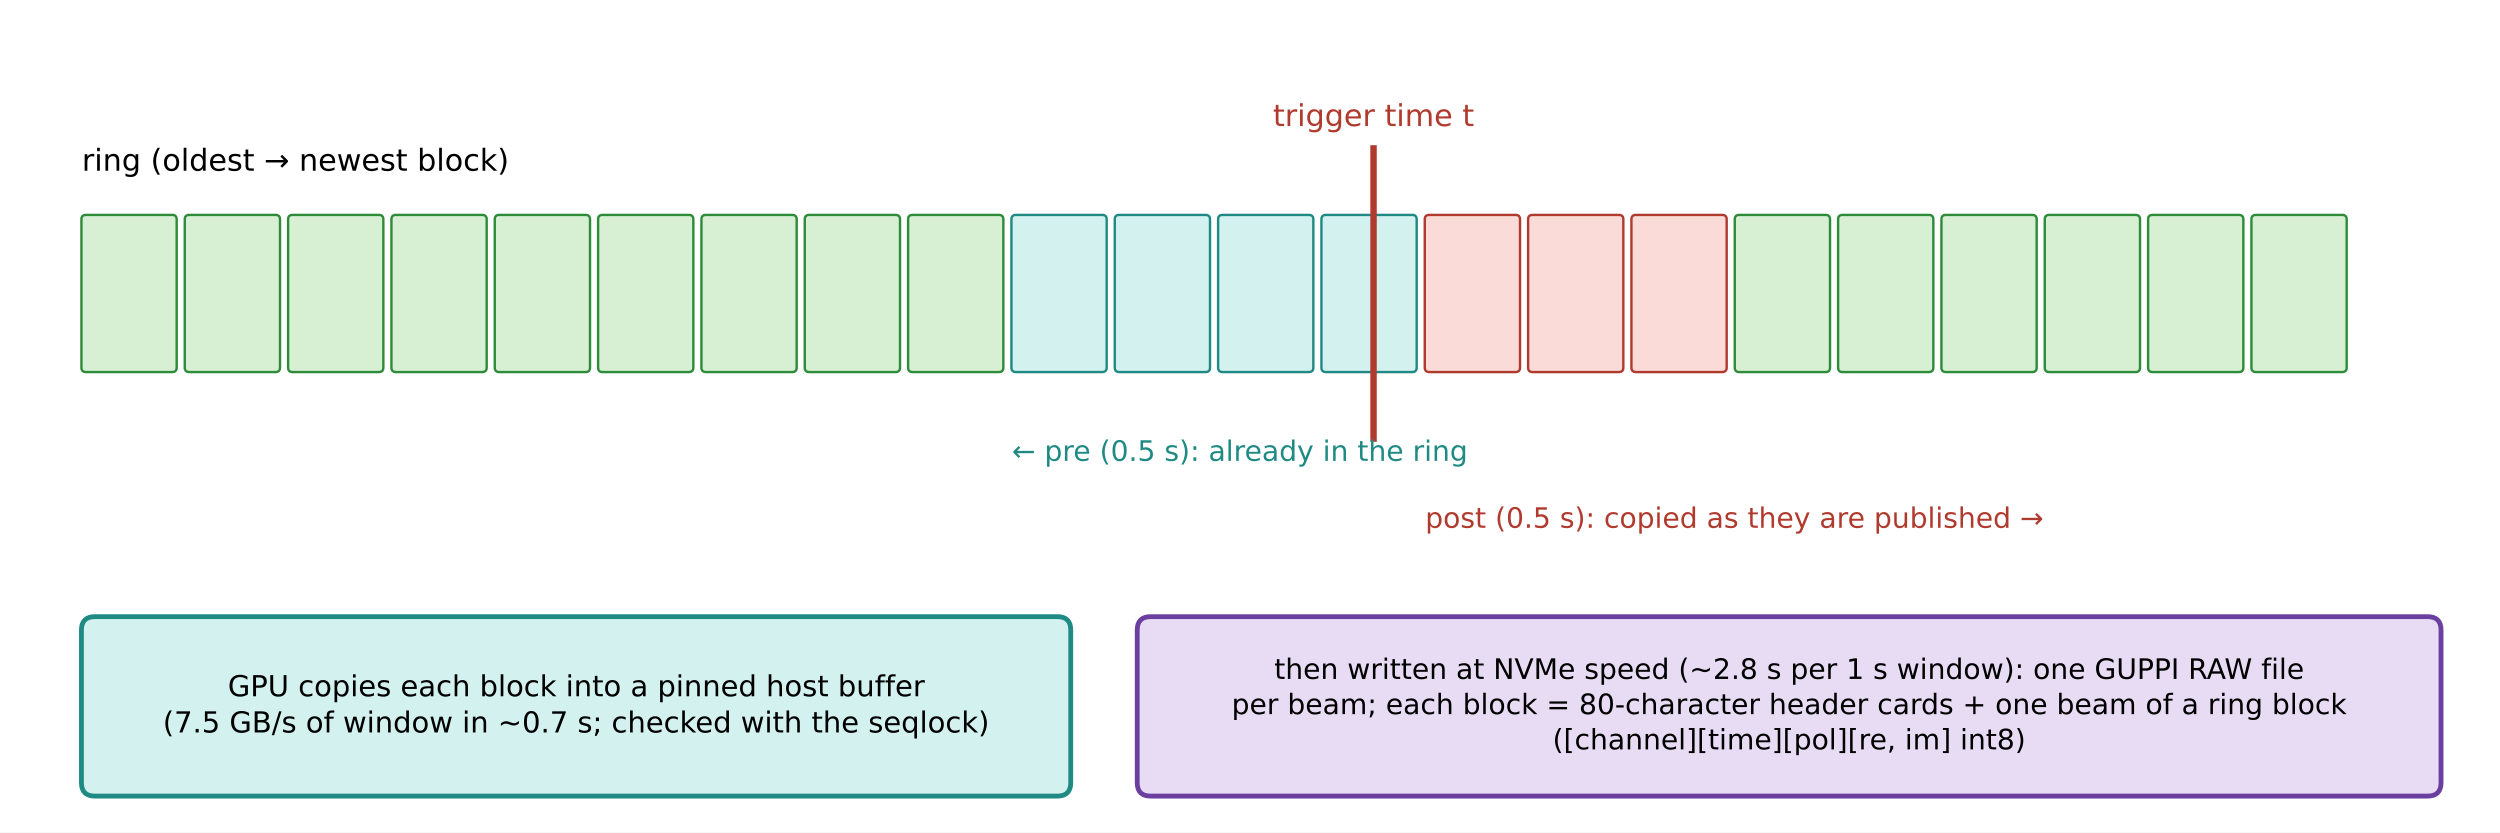
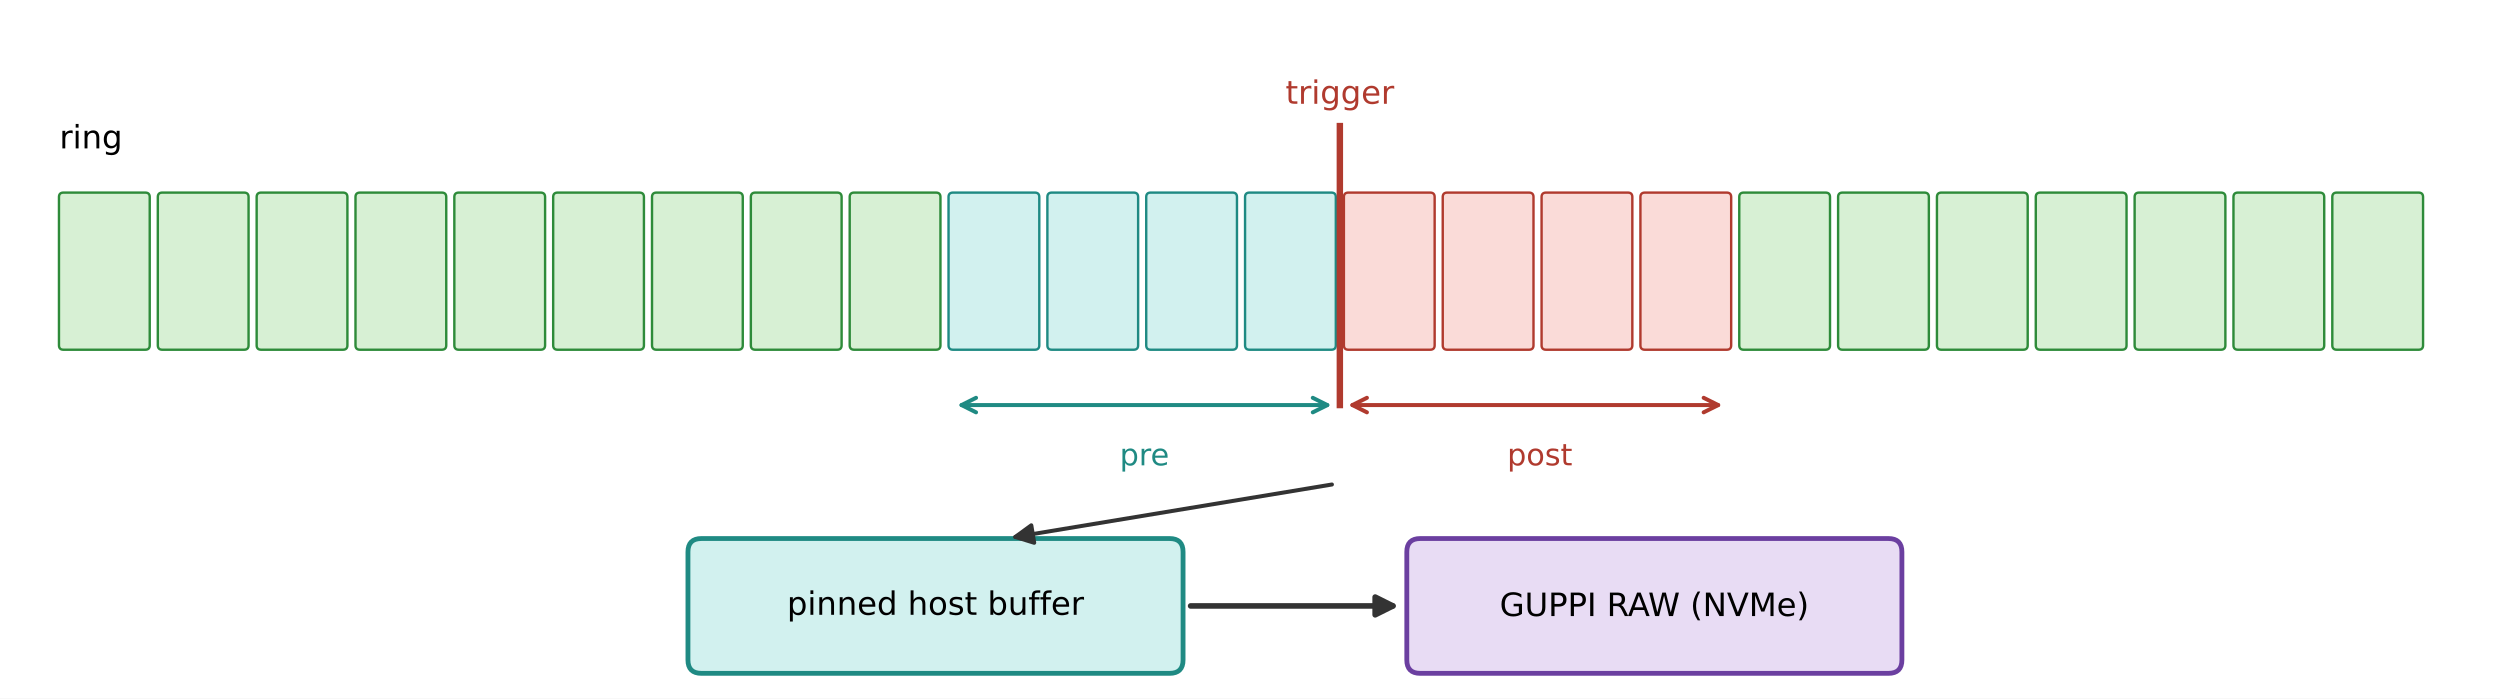
- <svg xmlns="http://www.w3.org/2000/svg" xml:space="preserve" width="621pt" height="206.784pt" viewBox="0 0 621 206.784" version="1.1">
+ <svg xmlns="http://www.w3.org/2000/svg" xml:space="preserve" width="621pt" height="173.52pt" viewBox="0 0 621 173.52" version="1.1">
  <defs>
    <style type="text/css">*{stroke-linejoin: round; stroke-linecap: butt}</style>
  </defs>
  <g id="figure_1">
    <g id="patch_1">
-       <path d="M 0 206.784  L 621 206.784  L 621 0  L 0 0  z " style="fill: #ffffff" />
+       <path d="M 0 173.52  L 621 173.52  L 621 -0  L 0 -0  z " style="fill: #ffffff" />
    </g>
    <g id="axes_1">
      <g id="patch_2">
-         <path d="M 21.344 92.415  L 42.772 92.415  Q 43.888 92.415 43.888 91.306  L 43.888 54.494  Q 43.888 53.385 42.772 53.385  L 21.344 53.385  Q 20.228 53.385 20.228 54.494  L 20.228 91.306  Q 20.228 92.415 21.344 92.415  z " clip-path="url(#p892fe769f0)" style="fill: #d7f0d4; stroke: #2e8b3a; stroke-width: 0.6; stroke-linejoin: miter" />
+         <path d="M 15.764 86.871  L 36.076 86.871  Q 37.192 86.871 37.192 85.762  L 37.192 48.95  Q 37.192 47.841 36.076 47.841  L 15.764 47.841  Q 14.648 47.841 14.648 48.95  L 14.648 85.762  Q 14.648 86.871 15.764 86.871  z " clip-path="url(#p4c4b88668b)" style="fill: #d7f0d4; stroke: #2e8b3a; stroke-width: 0.6; stroke-linejoin: miter" />
      </g>
      <g id="patch_3">
-         <path d="M 47.012 92.415  L 68.44 92.415  Q 69.556 92.415 69.556 91.306  L 69.556 54.494  Q 69.556 53.385 68.44 53.385  L 47.012 53.385  Q 45.896 53.385 45.896 54.494  L 45.896 91.306  Q 45.896 92.415 47.012 92.415  z " clip-path="url(#p892fe769f0)" style="fill: #d7f0d4; stroke: #2e8b3a; stroke-width: 0.6; stroke-linejoin: miter" />
+         <path d="M 40.316 86.871  L 60.628 86.871  Q 61.744 86.871 61.744 85.762  L 61.744 48.95  Q 61.744 47.841 60.628 47.841  L 40.316 47.841  Q 39.2 47.841 39.2 48.95  L 39.2 85.762  Q 39.2 86.871 40.316 86.871  z " clip-path="url(#p4c4b88668b)" style="fill: #d7f0d4; stroke: #2e8b3a; stroke-width: 0.6; stroke-linejoin: miter" />
      </g>
      <g id="patch_4">
-         <path d="M 72.68 92.415  L 94.108 92.415  Q 95.224 92.415 95.224 91.306  L 95.224 54.494  Q 95.224 53.385 94.108 53.385  L 72.68 53.385  Q 71.564 53.385 71.564 54.494  L 71.564 91.306  Q 71.564 92.415 72.68 92.415  z " clip-path="url(#p892fe769f0)" style="fill: #d7f0d4; stroke: #2e8b3a; stroke-width: 0.6; stroke-linejoin: miter" />
+         <path d="M 64.868 86.871  L 85.18 86.871  Q 86.296 86.871 86.296 85.762  L 86.296 48.95  Q 86.296 47.841 85.18 47.841  L 64.868 47.841  Q 63.752 47.841 63.752 48.95  L 63.752 85.762  Q 63.752 86.871 64.868 86.871  z " clip-path="url(#p4c4b88668b)" style="fill: #d7f0d4; stroke: #2e8b3a; stroke-width: 0.6; stroke-linejoin: miter" />
      </g>
      <g id="patch_5">
-         <path d="M 98.348 92.415  L 119.776 92.415  Q 120.892 92.415 120.892 91.306  L 120.892 54.494  Q 120.892 53.385 119.776 53.385  L 98.348 53.385  Q 97.232 53.385 97.232 54.494  L 97.232 91.306  Q 97.232 92.415 98.348 92.415  z " clip-path="url(#p892fe769f0)" style="fill: #d7f0d4; stroke: #2e8b3a; stroke-width: 0.6; stroke-linejoin: miter" />
+         <path d="M 89.42 86.871  L 109.732 86.871  Q 110.848 86.871 110.848 85.762  L 110.848 48.95  Q 110.848 47.841 109.732 47.841  L 89.42 47.841  Q 88.304 47.841 88.304 48.95  L 88.304 85.762  Q 88.304 86.871 89.42 86.871  z " clip-path="url(#p4c4b88668b)" style="fill: #d7f0d4; stroke: #2e8b3a; stroke-width: 0.6; stroke-linejoin: miter" />
      </g>
      <g id="patch_6">
-         <path d="M 124.016 92.415  L 145.444 92.415  Q 146.56 92.415 146.56 91.306  L 146.56 54.494  Q 146.56 53.385 145.444 53.385  L 124.016 53.385  Q 122.9 53.385 122.9 54.494  L 122.9 91.306  Q 122.9 92.415 124.016 92.415  z " clip-path="url(#p892fe769f0)" style="fill: #d7f0d4; stroke: #2e8b3a; stroke-width: 0.6; stroke-linejoin: miter" />
+         <path d="M 113.972 86.871  L 134.284 86.871  Q 135.4 86.871 135.4 85.762  L 135.4 48.95  Q 135.4 47.841 134.284 47.841  L 113.972 47.841  Q 112.856 47.841 112.856 48.95  L 112.856 85.762  Q 112.856 86.871 113.972 86.871  z " clip-path="url(#p4c4b88668b)" style="fill: #d7f0d4; stroke: #2e8b3a; stroke-width: 0.6; stroke-linejoin: miter" />
      </g>
      <g id="patch_7">
-         <path d="M 149.684 92.415  L 171.112 92.415  Q 172.228 92.415 172.228 91.306  L 172.228 54.494  Q 172.228 53.385 171.112 53.385  L 149.684 53.385  Q 148.568 53.385 148.568 54.494  L 148.568 91.306  Q 148.568 92.415 149.684 92.415  z " clip-path="url(#p892fe769f0)" style="fill: #d7f0d4; stroke: #2e8b3a; stroke-width: 0.6; stroke-linejoin: miter" />
+         <path d="M 138.524 86.871  L 158.836 86.871  Q 159.952 86.871 159.952 85.762  L 159.952 48.95  Q 159.952 47.841 158.836 47.841  L 138.524 47.841  Q 137.408 47.841 137.408 48.95  L 137.408 85.762  Q 137.408 86.871 138.524 86.871  z " clip-path="url(#p4c4b88668b)" style="fill: #d7f0d4; stroke: #2e8b3a; stroke-width: 0.6; stroke-linejoin: miter" />
      </g>
      <g id="patch_8">
-         <path d="M 175.352 92.415  L 196.78 92.415  Q 197.896 92.415 197.896 91.306  L 197.896 54.494  Q 197.896 53.385 196.78 53.385  L 175.352 53.385  Q 174.236 53.385 174.236 54.494  L 174.236 91.306  Q 174.236 92.415 175.352 92.415  z " clip-path="url(#p892fe769f0)" style="fill: #d7f0d4; stroke: #2e8b3a; stroke-width: 0.6; stroke-linejoin: miter" />
+         <path d="M 163.076 86.871  L 183.388 86.871  Q 184.504 86.871 184.504 85.762  L 184.504 48.95  Q 184.504 47.841 183.388 47.841  L 163.076 47.841  Q 161.96 47.841 161.96 48.95  L 161.96 85.762  Q 161.96 86.871 163.076 86.871  z " clip-path="url(#p4c4b88668b)" style="fill: #d7f0d4; stroke: #2e8b3a; stroke-width: 0.6; stroke-linejoin: miter" />
      </g>
      <g id="patch_9">
-         <path d="M 201.02 92.415  L 222.448 92.415  Q 223.564 92.415 223.564 91.306  L 223.564 54.494  Q 223.564 53.385 222.448 53.385  L 201.02 53.385  Q 199.904 53.385 199.904 54.494  L 199.904 91.306  Q 199.904 92.415 201.02 92.415  z " clip-path="url(#p892fe769f0)" style="fill: #d7f0d4; stroke: #2e8b3a; stroke-width: 0.6; stroke-linejoin: miter" />
+         <path d="M 187.628 86.871  L 207.94 86.871  Q 209.056 86.871 209.056 85.762  L 209.056 48.95  Q 209.056 47.841 207.94 47.841  L 187.628 47.841  Q 186.512 47.841 186.512 48.95  L 186.512 85.762  Q 186.512 86.871 187.628 86.871  z " clip-path="url(#p4c4b88668b)" style="fill: #d7f0d4; stroke: #2e8b3a; stroke-width: 0.6; stroke-linejoin: miter" />
      </g>
      <g id="patch_10">
-         <path d="M 226.688 92.415  L 248.116 92.415  Q 249.232 92.415 249.232 91.306  L 249.232 54.494  Q 249.232 53.385 248.116 53.385  L 226.688 53.385  Q 225.572 53.385 225.572 54.494  L 225.572 91.306  Q 225.572 92.415 226.688 92.415  z " clip-path="url(#p892fe769f0)" style="fill: #d7f0d4; stroke: #2e8b3a; stroke-width: 0.6; stroke-linejoin: miter" />
+         <path d="M 212.18 86.871  L 232.492 86.871  Q 233.608 86.871 233.608 85.762  L 233.608 48.95  Q 233.608 47.841 232.492 47.841  L 212.18 47.841  Q 211.064 47.841 211.064 48.95  L 211.064 85.762  Q 211.064 86.871 212.18 86.871  z " clip-path="url(#p4c4b88668b)" style="fill: #d7f0d4; stroke: #2e8b3a; stroke-width: 0.6; stroke-linejoin: miter" />
      </g>
      <g id="patch_11">
-         <path d="M 252.356 92.415  L 273.784 92.415  Q 274.9 92.415 274.9 91.306  L 274.9 54.494  Q 274.9 53.385 273.784 53.385  L 252.356 53.385  Q 251.24 53.385 251.24 54.494  L 251.24 91.306  Q 251.24 92.415 252.356 92.415  z " clip-path="url(#p892fe769f0)" style="fill: #d2f1ef; stroke: #1f8a83; stroke-width: 0.6; stroke-linejoin: miter" />
+         <path d="M 236.732 86.871  L 257.044 86.871  Q 258.16 86.871 258.16 85.762  L 258.16 48.95  Q 258.16 47.841 257.044 47.841  L 236.732 47.841  Q 235.616 47.841 235.616 48.95  L 235.616 85.762  Q 235.616 86.871 236.732 86.871  z " clip-path="url(#p4c4b88668b)" style="fill: #d2f1ef; stroke: #1f8a83; stroke-width: 0.6; stroke-linejoin: miter" />
      </g>
      <g id="patch_12">
-         <path d="M 278.024 92.415  L 299.452 92.415  Q 300.568 92.415 300.568 91.306  L 300.568 54.494  Q 300.568 53.385 299.452 53.385  L 278.024 53.385  Q 276.908 53.385 276.908 54.494  L 276.908 91.306  Q 276.908 92.415 278.024 92.415  z " clip-path="url(#p892fe769f0)" style="fill: #d2f1ef; stroke: #1f8a83; stroke-width: 0.6; stroke-linejoin: miter" />
+         <path d="M 261.284 86.871  L 281.596 86.871  Q 282.712 86.871 282.712 85.762  L 282.712 48.95  Q 282.712 47.841 281.596 47.841  L 261.284 47.841  Q 260.168 47.841 260.168 48.95  L 260.168 85.762  Q 260.168 86.871 261.284 86.871  z " clip-path="url(#p4c4b88668b)" style="fill: #d2f1ef; stroke: #1f8a83; stroke-width: 0.6; stroke-linejoin: miter" />
      </g>
      <g id="patch_13">
-         <path d="M 303.692 92.415  L 325.12 92.415  Q 326.236 92.415 326.236 91.306  L 326.236 54.494  Q 326.236 53.385 325.12 53.385  L 303.692 53.385  Q 302.576 53.385 302.576 54.494  L 302.576 91.306  Q 302.576 92.415 303.692 92.415  z " clip-path="url(#p892fe769f0)" style="fill: #d2f1ef; stroke: #1f8a83; stroke-width: 0.6; stroke-linejoin: miter" />
+         <path d="M 285.836 86.871  L 306.148 86.871  Q 307.264 86.871 307.264 85.762  L 307.264 48.95  Q 307.264 47.841 306.148 47.841  L 285.836 47.841  Q 284.72 47.841 284.72 48.95  L 284.72 85.762  Q 284.72 86.871 285.836 86.871  z " clip-path="url(#p4c4b88668b)" style="fill: #d2f1ef; stroke: #1f8a83; stroke-width: 0.6; stroke-linejoin: miter" />
      </g>
      <g id="patch_14">
-         <path d="M 329.36 92.415  L 350.788 92.415  Q 351.904 92.415 351.904 91.306  L 351.904 54.494  Q 351.904 53.385 350.788 53.385  L 329.36 53.385  Q 328.244 53.385 328.244 54.494  L 328.244 91.306  Q 328.244 92.415 329.36 92.415  z " clip-path="url(#p892fe769f0)" style="fill: #d2f1ef; stroke: #1f8a83; stroke-width: 0.6; stroke-linejoin: miter" />
+         <path d="M 310.388 86.871  L 330.7 86.871  Q 331.816 86.871 331.816 85.762  L 331.816 48.95  Q 331.816 47.841 330.7 47.841  L 310.388 47.841  Q 309.272 47.841 309.272 48.95  L 309.272 85.762  Q 309.272 86.871 310.388 86.871  z " clip-path="url(#p4c4b88668b)" style="fill: #d2f1ef; stroke: #1f8a83; stroke-width: 0.6; stroke-linejoin: miter" />
      </g>
      <g id="patch_15">
-         <path d="M 355.028 92.415  L 376.456 92.415  Q 377.572 92.415 377.572 91.306  L 377.572 54.494  Q 377.572 53.385 376.456 53.385  L 355.028 53.385  Q 353.912 53.385 353.912 54.494  L 353.912 91.306  Q 353.912 92.415 355.028 92.415  z " clip-path="url(#p892fe769f0)" style="fill: #fadbd8; stroke: #b03a2e; stroke-width: 0.6; stroke-linejoin: miter" />
+         <path d="M 334.94 86.871  L 355.252 86.871  Q 356.368 86.871 356.368 85.762  L 356.368 48.95  Q 356.368 47.841 355.252 47.841  L 334.94 47.841  Q 333.824 47.841 333.824 48.95  L 333.824 85.762  Q 333.824 86.871 334.94 86.871  z " clip-path="url(#p4c4b88668b)" style="fill: #fadbd8; stroke: #b03a2e; stroke-width: 0.6; stroke-linejoin: miter" />
      </g>
      <g id="patch_16">
-         <path d="M 380.696 92.415  L 402.124 92.415  Q 403.24 92.415 403.24 91.306  L 403.24 54.494  Q 403.24 53.385 402.124 53.385  L 380.696 53.385  Q 379.58 53.385 379.58 54.494  L 379.58 91.306  Q 379.58 92.415 380.696 92.415  z " clip-path="url(#p892fe769f0)" style="fill: #fadbd8; stroke: #b03a2e; stroke-width: 0.6; stroke-linejoin: miter" />
+         <path d="M 359.492 86.871  L 379.804 86.871  Q 380.92 86.871 380.92 85.762  L 380.92 48.95  Q 380.92 47.841 379.804 47.841  L 359.492 47.841  Q 358.376 47.841 358.376 48.95  L 358.376 85.762  Q 358.376 86.871 359.492 86.871  z " clip-path="url(#p4c4b88668b)" style="fill: #fadbd8; stroke: #b03a2e; stroke-width: 0.6; stroke-linejoin: miter" />
      </g>
      <g id="patch_17">
-         <path d="M 406.364 92.415  L 427.792 92.415  Q 428.908 92.415 428.908 91.306  L 428.908 54.494  Q 428.908 53.385 427.792 53.385  L 406.364 53.385  Q 405.248 53.385 405.248 54.494  L 405.248 91.306  Q 405.248 92.415 406.364 92.415  z " clip-path="url(#p892fe769f0)" style="fill: #fadbd8; stroke: #b03a2e; stroke-width: 0.6; stroke-linejoin: miter" />
+         <path d="M 384.044 86.871  L 404.356 86.871  Q 405.472 86.871 405.472 85.762  L 405.472 48.95  Q 405.472 47.841 404.356 47.841  L 384.044 47.841  Q 382.928 47.841 382.928 48.95  L 382.928 85.762  Q 382.928 86.871 384.044 86.871  z " clip-path="url(#p4c4b88668b)" style="fill: #fadbd8; stroke: #b03a2e; stroke-width: 0.6; stroke-linejoin: miter" />
      </g>
      <g id="patch_18">
-         <path d="M 432.032 92.415  L 453.46 92.415  Q 454.576 92.415 454.576 91.306  L 454.576 54.494  Q 454.576 53.385 453.46 53.385  L 432.032 53.385  Q 430.916 53.385 430.916 54.494  L 430.916 91.306  Q 430.916 92.415 432.032 92.415  z " clip-path="url(#p892fe769f0)" style="fill: #d7f0d4; stroke: #2e8b3a; stroke-width: 0.6; stroke-linejoin: miter" />
+         <path d="M 408.596 86.871  L 428.908 86.871  Q 430.024 86.871 430.024 85.762  L 430.024 48.95  Q 430.024 47.841 428.908 47.841  L 408.596 47.841  Q 407.48 47.841 407.48 48.95  L 407.48 85.762  Q 407.48 86.871 408.596 86.871  z " clip-path="url(#p4c4b88668b)" style="fill: #fadbd8; stroke: #b03a2e; stroke-width: 0.6; stroke-linejoin: miter" />
      </g>
      <g id="patch_19">
-         <path d="M 457.7 92.415  L 479.128 92.415  Q 480.244 92.415 480.244 91.306  L 480.244 54.494  Q 480.244 53.385 479.128 53.385  L 457.7 53.385  Q 456.584 53.385 456.584 54.494  L 456.584 91.306  Q 456.584 92.415 457.7 92.415  z " clip-path="url(#p892fe769f0)" style="fill: #d7f0d4; stroke: #2e8b3a; stroke-width: 0.6; stroke-linejoin: miter" />
+         <path d="M 433.148 86.871  L 453.46 86.871  Q 454.576 86.871 454.576 85.762  L 454.576 48.95  Q 454.576 47.841 453.46 47.841  L 433.148 47.841  Q 432.032 47.841 432.032 48.95  L 432.032 85.762  Q 432.032 86.871 433.148 86.871  z " clip-path="url(#p4c4b88668b)" style="fill: #d7f0d4; stroke: #2e8b3a; stroke-width: 0.6; stroke-linejoin: miter" />
      </g>
      <g id="patch_20">
-         <path d="M 483.368 92.415  L 504.796 92.415  Q 505.912 92.415 505.912 91.306  L 505.912 54.494  Q 505.912 53.385 504.796 53.385  L 483.368 53.385  Q 482.252 53.385 482.252 54.494  L 482.252 91.306  Q 482.252 92.415 483.368 92.415  z " clip-path="url(#p892fe769f0)" style="fill: #d7f0d4; stroke: #2e8b3a; stroke-width: 0.6; stroke-linejoin: miter" />
+         <path d="M 457.7 86.871  L 478.012 86.871  Q 479.128 86.871 479.128 85.762  L 479.128 48.95  Q 479.128 47.841 478.012 47.841  L 457.7 47.841  Q 456.584 47.841 456.584 48.95  L 456.584 85.762  Q 456.584 86.871 457.7 86.871  z " clip-path="url(#p4c4b88668b)" style="fill: #d7f0d4; stroke: #2e8b3a; stroke-width: 0.6; stroke-linejoin: miter" />
      </g>
      <g id="patch_21">
-         <path d="M 509.036 92.415  L 530.464 92.415  Q 531.58 92.415 531.58 91.306  L 531.58 54.494  Q 531.58 53.385 530.464 53.385  L 509.036 53.385  Q 507.92 53.385 507.92 54.494  L 507.92 91.306  Q 507.92 92.415 509.036 92.415  z " clip-path="url(#p892fe769f0)" style="fill: #d7f0d4; stroke: #2e8b3a; stroke-width: 0.6; stroke-linejoin: miter" />
+         <path d="M 482.252 86.871  L 502.564 86.871  Q 503.68 86.871 503.68 85.762  L 503.68 48.95  Q 503.68 47.841 502.564 47.841  L 482.252 47.841  Q 481.136 47.841 481.136 48.95  L 481.136 85.762  Q 481.136 86.871 482.252 86.871  z " clip-path="url(#p4c4b88668b)" style="fill: #d7f0d4; stroke: #2e8b3a; stroke-width: 0.6; stroke-linejoin: miter" />
      </g>
      <g id="patch_22">
-         <path d="M 534.704 92.415  L 556.132 92.415  Q 557.248 92.415 557.248 91.306  L 557.248 54.494  Q 557.248 53.385 556.132 53.385  L 534.704 53.385  Q 533.588 53.385 533.588 54.494  L 533.588 91.306  Q 533.588 92.415 534.704 92.415  z " clip-path="url(#p892fe769f0)" style="fill: #d7f0d4; stroke: #2e8b3a; stroke-width: 0.6; stroke-linejoin: miter" />
+         <path d="M 506.804 86.871  L 527.116 86.871  Q 528.232 86.871 528.232 85.762  L 528.232 48.95  Q 528.232 47.841 527.116 47.841  L 506.804 47.841  Q 505.688 47.841 505.688 48.95  L 505.688 85.762  Q 505.688 86.871 506.804 86.871  z " clip-path="url(#p4c4b88668b)" style="fill: #d7f0d4; stroke: #2e8b3a; stroke-width: 0.6; stroke-linejoin: miter" />
      </g>
      <g id="patch_23">
-         <path d="M 560.372 92.415  L 581.8 92.415  Q 582.916 92.415 582.916 91.306  L 582.916 54.494  Q 582.916 53.385 581.8 53.385  L 560.372 53.385  Q 559.256 53.385 559.256 54.494  L 559.256 91.306  Q 559.256 92.415 560.372 92.415  z " clip-path="url(#p892fe769f0)" style="fill: #d7f0d4; stroke: #2e8b3a; stroke-width: 0.6; stroke-linejoin: miter" />
+         <path d="M 531.356 86.871  L 551.668 86.871  Q 552.784 86.871 552.784 85.762  L 552.784 48.95  Q 552.784 47.841 551.668 47.841  L 531.356 47.841  Q 530.24 47.841 530.24 48.95  L 530.24 85.762  Q 530.24 86.871 531.356 86.871  z " clip-path="url(#p4c4b88668b)" style="fill: #d7f0d4; stroke: #2e8b3a; stroke-width: 0.6; stroke-linejoin: miter" />
      </g>
      <g id="patch_24">
-         <path d="M 23.576 197.751  L 262.624 197.751  Q 265.972 197.751 265.972 194.424  L 265.972 156.504  Q 265.972 153.177 262.624 153.177  L 23.576 153.177  Q 20.228 153.177 20.228 156.504  L 20.228 194.424  Q 20.228 197.751 23.576 197.751  z " clip-path="url(#p892fe769f0)" style="fill: #d2f1ef; stroke: #1f8a83; stroke-width: 1.2; stroke-linejoin: miter" />
+         <path d="M 555.908 86.871  L 576.22 86.871  Q 577.336 86.871 577.336 85.762  L 577.336 48.95  Q 577.336 47.841 576.22 47.841  L 555.908 47.841  Q 554.792 47.841 554.792 48.95  L 554.792 85.762  Q 554.792 86.871 555.908 86.871  z " clip-path="url(#p4c4b88668b)" style="fill: #d7f0d4; stroke: #2e8b3a; stroke-width: 0.6; stroke-linejoin: miter" />
      </g>
      <g id="patch_25">
-         <path d="M 285.836 197.751  L 603.004 197.751  Q 606.352 197.751 606.352 194.424  L 606.352 156.504  Q 606.352 153.177 603.004 153.177  L 285.836 153.177  Q 282.488 153.177 282.488 156.504  L 282.488 194.424  Q 282.488 197.751 285.836 197.751  z " clip-path="url(#p892fe769f0)" style="fill: #e8dcf4; stroke: #6b3fa0; stroke-width: 1.2; stroke-linejoin: miter" />
+         <path d="M 580.46 86.871  L 600.772 86.871  Q 601.888 86.871 601.888 85.762  L 601.888 48.95  Q 601.888 47.841 600.772 47.841  L 580.46 47.841  Q 579.344 47.841 579.344 48.95  L 579.344 85.762  Q 579.344 86.871 580.46 86.871  z " clip-path="url(#p4c4b88668b)" style="fill: #d7f0d4; stroke: #2e8b3a; stroke-width: 0.6; stroke-linejoin: miter" />
+       </g>
+       <g id="patch_26">
+         <path d="M 174.236 167.259  L 290.524 167.259  Q 293.872 167.259 293.872 163.932  L 293.872 137.1  Q 293.872 133.773 290.524 133.773  L 174.236 133.773  Q 170.888 133.773 170.888 137.1  L 170.888 163.932  Q 170.888 167.259 174.236 167.259  z " clip-path="url(#p4c4b88668b)" style="fill: #d2f1ef; stroke: #1f8a83; stroke-width: 1.2; stroke-linejoin: miter" />
+       </g>
+       <g id="patch_27">
+         <path d="M 352.796 167.259  L 469.084 167.259  Q 472.432 167.259 472.432 163.932  L 472.432 137.1  Q 472.432 133.773 469.084 133.773  L 352.796 133.773  Q 349.448 133.773 349.448 137.1  L 349.448 163.932  Q 349.448 167.259 352.796 167.259  z " clip-path="url(#p4c4b88668b)" style="fill: #e8dcf4; stroke: #6b3fa0; stroke-width: 1.2; stroke-linejoin: miter" />
+       </g>
+       <g id="patch_28">
+         <path d="M 295.759 150.516  Q 321.66 150.516 345.995 150.516  " clip-path="url(#p4c4b88668b)" style="fill: none; stroke: #333333; stroke-width: 1.4; stroke-linecap: round" />
+         <path d="M 341.595 148.316  L 345.995 150.516  L 341.595 152.716  z " clip-path="url(#p4c4b88668b)" style="fill: #333333; stroke: #333333; stroke-width: 1.4; stroke-linecap: round" />
+       </g>
+       <g id="patch_29">
+         <path d="M 330.846 120.351  Q 290.969 126.954 252.196 133.375  " clip-path="url(#p4c4b88668b)" style="fill: none; stroke: #333333; stroke-linecap: round" />
+         <path d="M 256.896 134.826  L 252.196 133.375  L 256.177 130.485  z " clip-path="url(#p4c4b88668b)" style="fill: #333333; stroke: #333333; stroke-linecap: round" />
      </g>
      <g id="line2d_1">
-         <path d="M 341.19 108.936  L 341.19 36.864  " clip-path="url(#p892fe769f0)" style="fill: none; stroke: #b03a2e; stroke-width: 1.6; stroke-linecap: square" />
+         <path d="M 332.82 100.62  L 332.82 31.32  " clip-path="url(#p4c4b88668b)" style="fill: none; stroke: #b03a2e; stroke-width: 1.6; stroke-linecap: square" />
      </g>
      <g id="text_1">
-         <text style="font-size: 7.5px; font-family: 'DejaVu Sans'; text-anchor: start" x="20.34" y="42.408" transform="rotate(-0 20.34 42.408)">ring (oldest → newest block)</text>
+         <text style="font-size: 8px; font-family: 'DejaVu Sans'; text-anchor: middle; fill: #b03a2e" x="332.82" y="25.776" transform="rotate(-0 332.82 25.776)">trigger</text>
+       </g>
+       <g id="patch_30">
+         <path d="M 329.702 100.62  Q 284.274 100.62 238.845 100.62  " style="fill: none; stroke: #1f8a83; stroke-linecap: round" />
+         <path d="M 326.102 98.82  L 329.702 100.62  L 326.102 102.42  " style="fill: none; stroke: #1f8a83; stroke-linecap: round" />
+         <path d="M 242.445 102.42  L 238.845 100.62  L 242.445 98.82  " style="fill: none; stroke: #1f8a83; stroke-linecap: round" />
      </g>
      <g id="text_2">
-         <text style="font-size: 7.5px; font-family: 'DejaVu Sans'; text-anchor: middle; fill: #b03a2e" x="341.19" y="31.32" transform="rotate(-0 341.19 31.32)">trigger time t</text>
+         <text style="font-size: 7.5px; font-family: 'DejaVu Sans'; text-anchor: middle; fill: #1f8a83" x="284.274" y="115.589" transform="rotate(-0 284.274 115.5888)">pre</text>
+       </g>
+       <g id="patch_31">
+         <path d="M 335.938 100.62  Q 381.366 100.62 426.795 100.62  " style="fill: none; stroke: #b03a2e; stroke-linecap: round" />
+         <path d="M 339.538 102.42  L 335.938 100.62  L 339.538 98.82  " style="fill: none; stroke: #b03a2e; stroke-linecap: round" />
+         <path d="M 423.195 98.82  L 426.795 100.62  L 423.195 102.42  " style="fill: none; stroke: #b03a2e; stroke-linecap: round" />
      </g>
      <g id="text_3">
-         <text style="font-size: 7px; font-family: 'DejaVu Sans'; text-anchor: start; fill: #1f8a83" x="251.352" y="114.48" transform="rotate(-0 251.352 114.48)">← pre (0.5 s): already in the ring</text>
+         <text style="font-size: 7.5px; font-family: 'DejaVu Sans'; text-anchor: middle; fill: #b03a2e" x="382.482" y="115.589" transform="rotate(-0 382.482 115.5888)">post</text>
      </g>
      <g id="text_4">
-         <text style="font-size: 7px; font-family: 'DejaVu Sans'; text-anchor: start; fill: #b03a2e" x="354.024" y="131.112" transform="rotate(-0 354.024 131.112)">post (0.5 s): copied as they are published →</text>
+         <text style="font-size: 8px; font-family: 'DejaVu Sans'; text-anchor: start" x="14.76" y="36.864" transform="rotate(-0 14.76 36.864)">ring</text>
      </g>
      <g id="text_5">
-         <text style="font-size: 7.2px; font-family: 'DejaVu Sans'" transform="translate(56.59537 172.9507)">GPU copies each block into a pinned host buffer</text>
-         <text style="font-size: 7.2px; font-family: 'DejaVu Sans'" transform="translate(40.437 181.9507)">(7.5 GB/s of window in ~0.7 s; checked with the seqlock)</text>
+         <text style="font-size: 8px; font-family: 'DejaVu Sans'; text-anchor: middle" x="232.38" y="152.724" transform="rotate(-0 232.38 152.7235)">pinned host buffer</text>
      </g>
      <g id="text_6">
-         <text style="font-size: 7px; font-family: 'DejaVu Sans'" transform="translate(316.5185 168.6456)">then written at NVMe speed (~2.8 s per 1 s window): one GUPPI RAW file</text>
-         <text style="font-size: 7px; font-family: 'DejaVu Sans'" transform="translate(305.931 177.3956)">per beam; each block = 80-character header cards + one beam of a ring block</text>
-         <text style="font-size: 7px; font-family: 'DejaVu Sans'" transform="translate(385.6484 186.1456)">([channel][time][pol][re, im] int8)</text>
+         <text style="font-size: 8px; font-family: 'DejaVu Sans'; text-anchor: middle" x="410.94" y="153.024" transform="rotate(-0 410.94 153.0235)">GUPPI RAW (NVMe)</text>
      </g>
    </g>
  </g>
  <defs>
-     <clipPath id="p892fe769f0">
-       <rect x="3.6" y="3.6" width="613.8" height="199.584" />
+     <clipPath id="p4c4b88668b">
+       <rect x="3.6" y="3.6" width="613.8" height="166.32" />
    </clipPath>
  </defs>
</svg>
